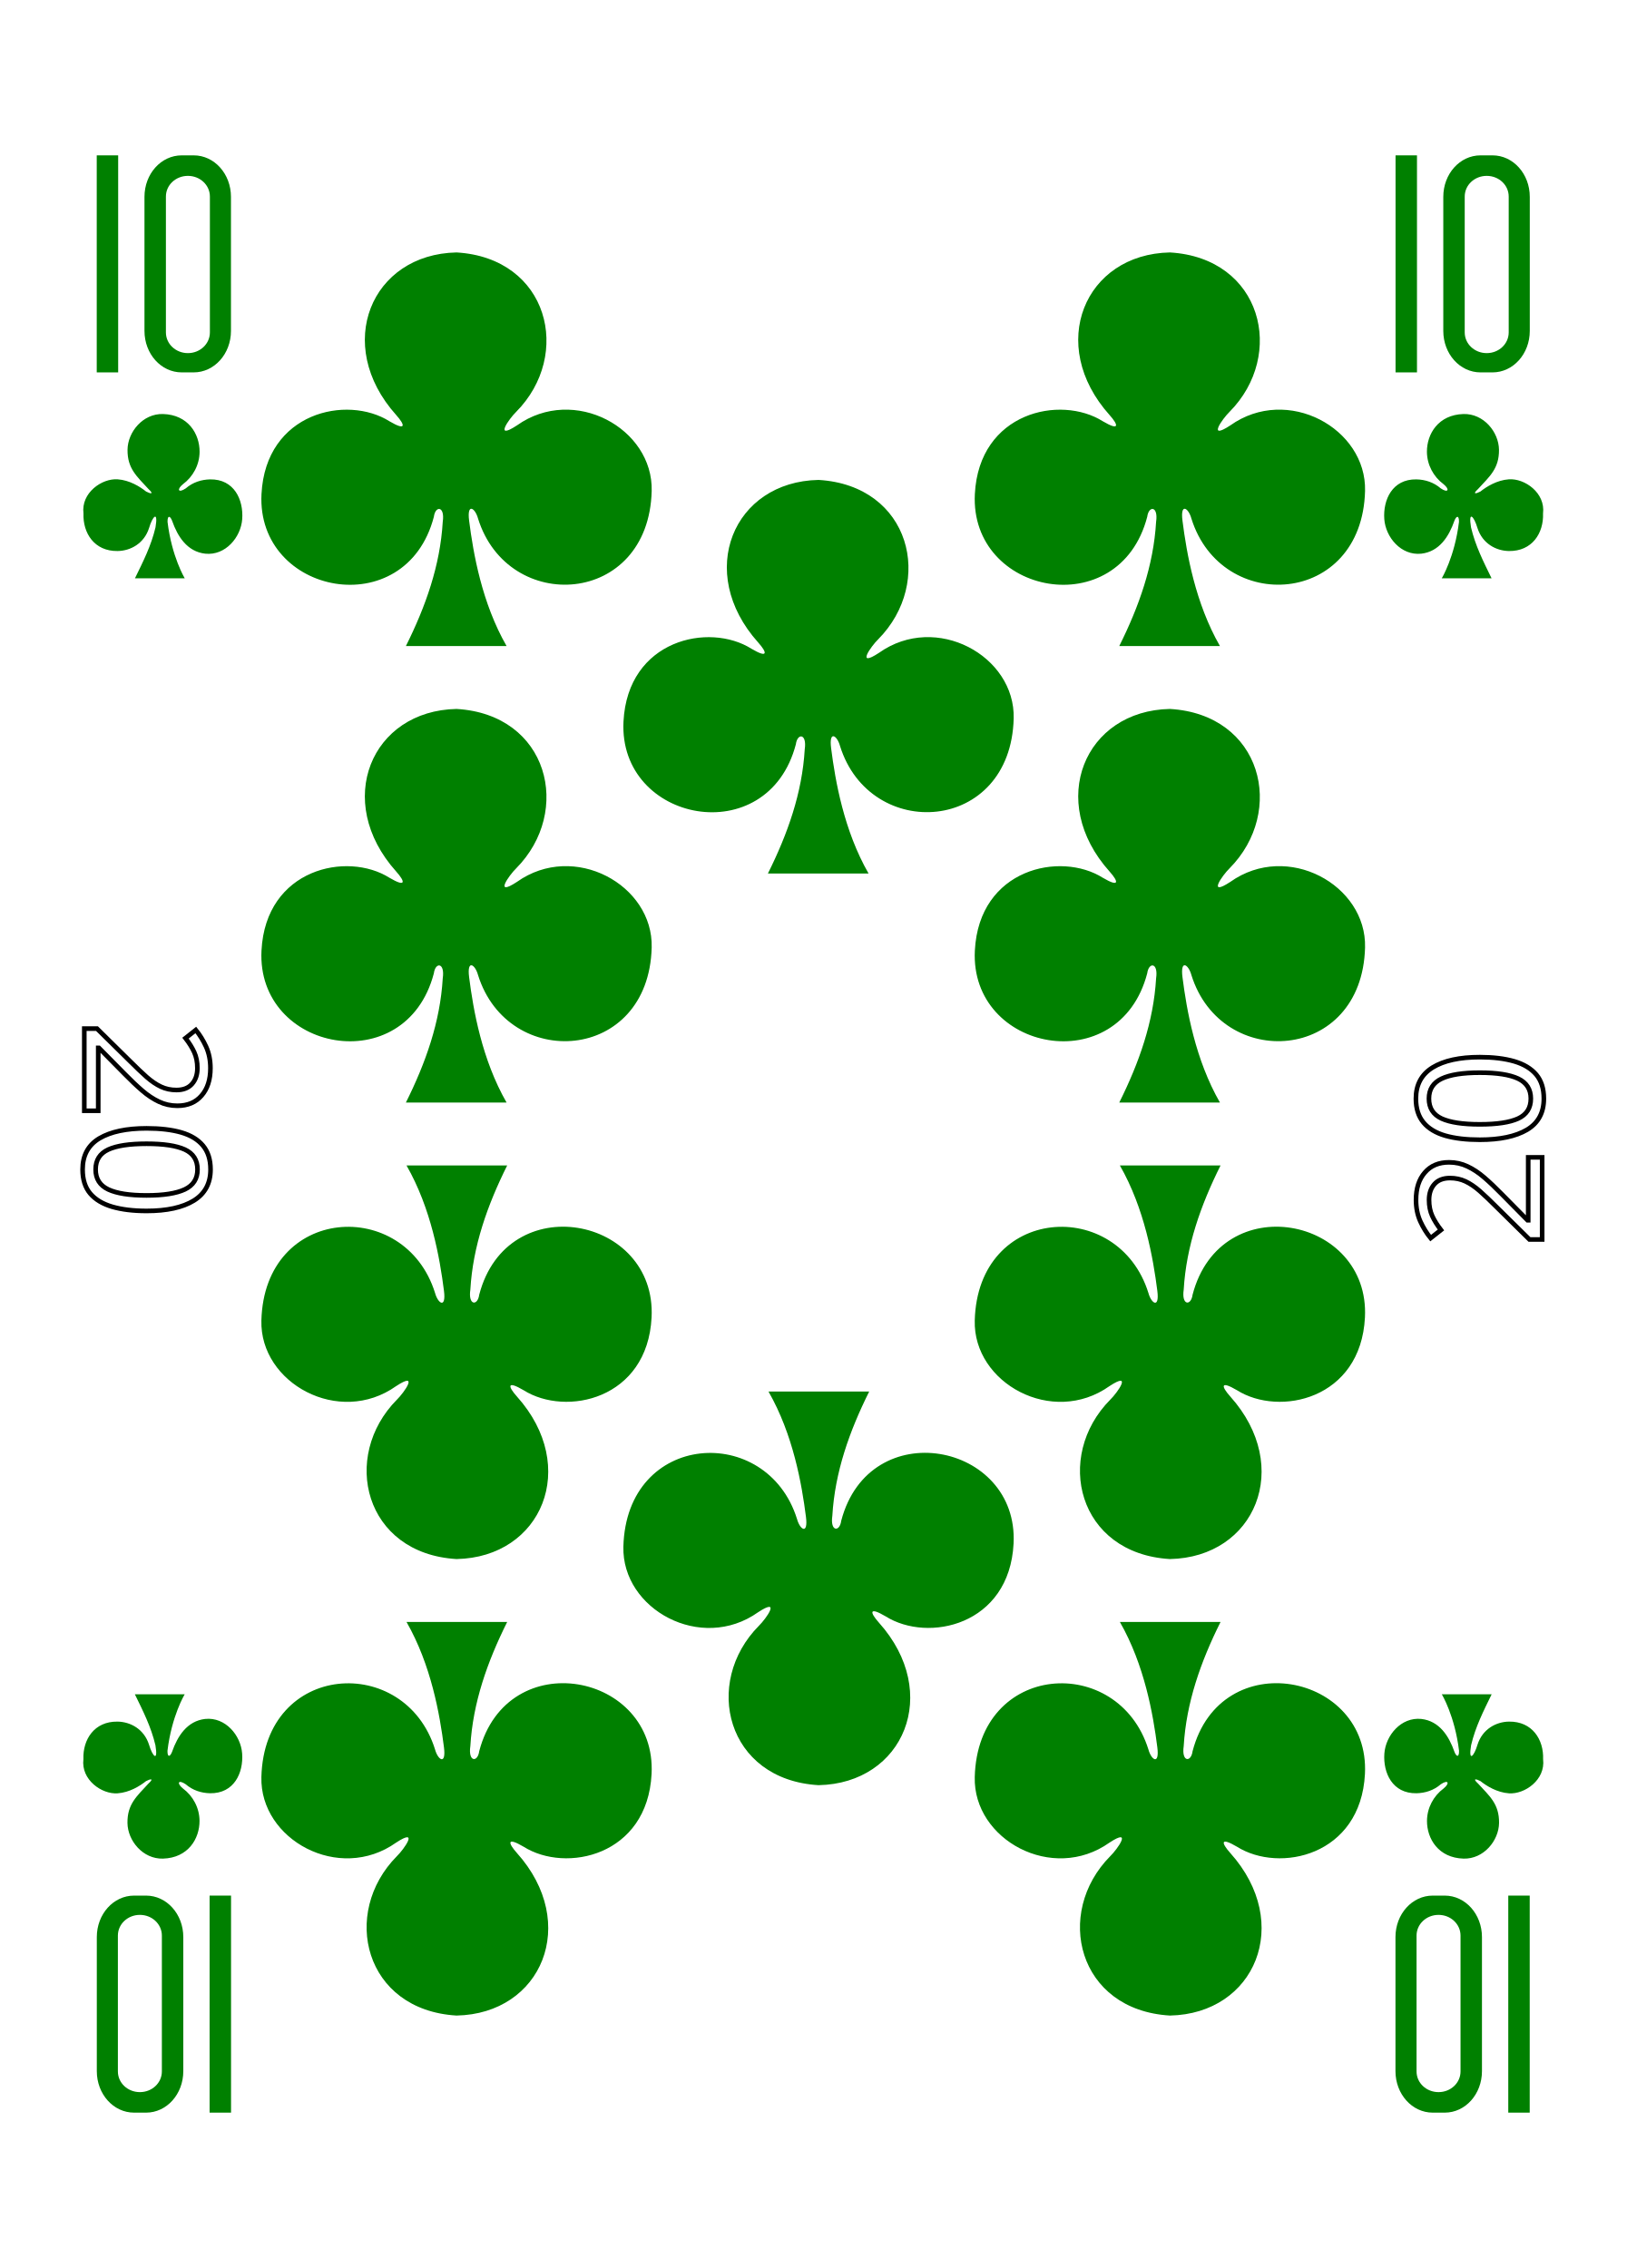
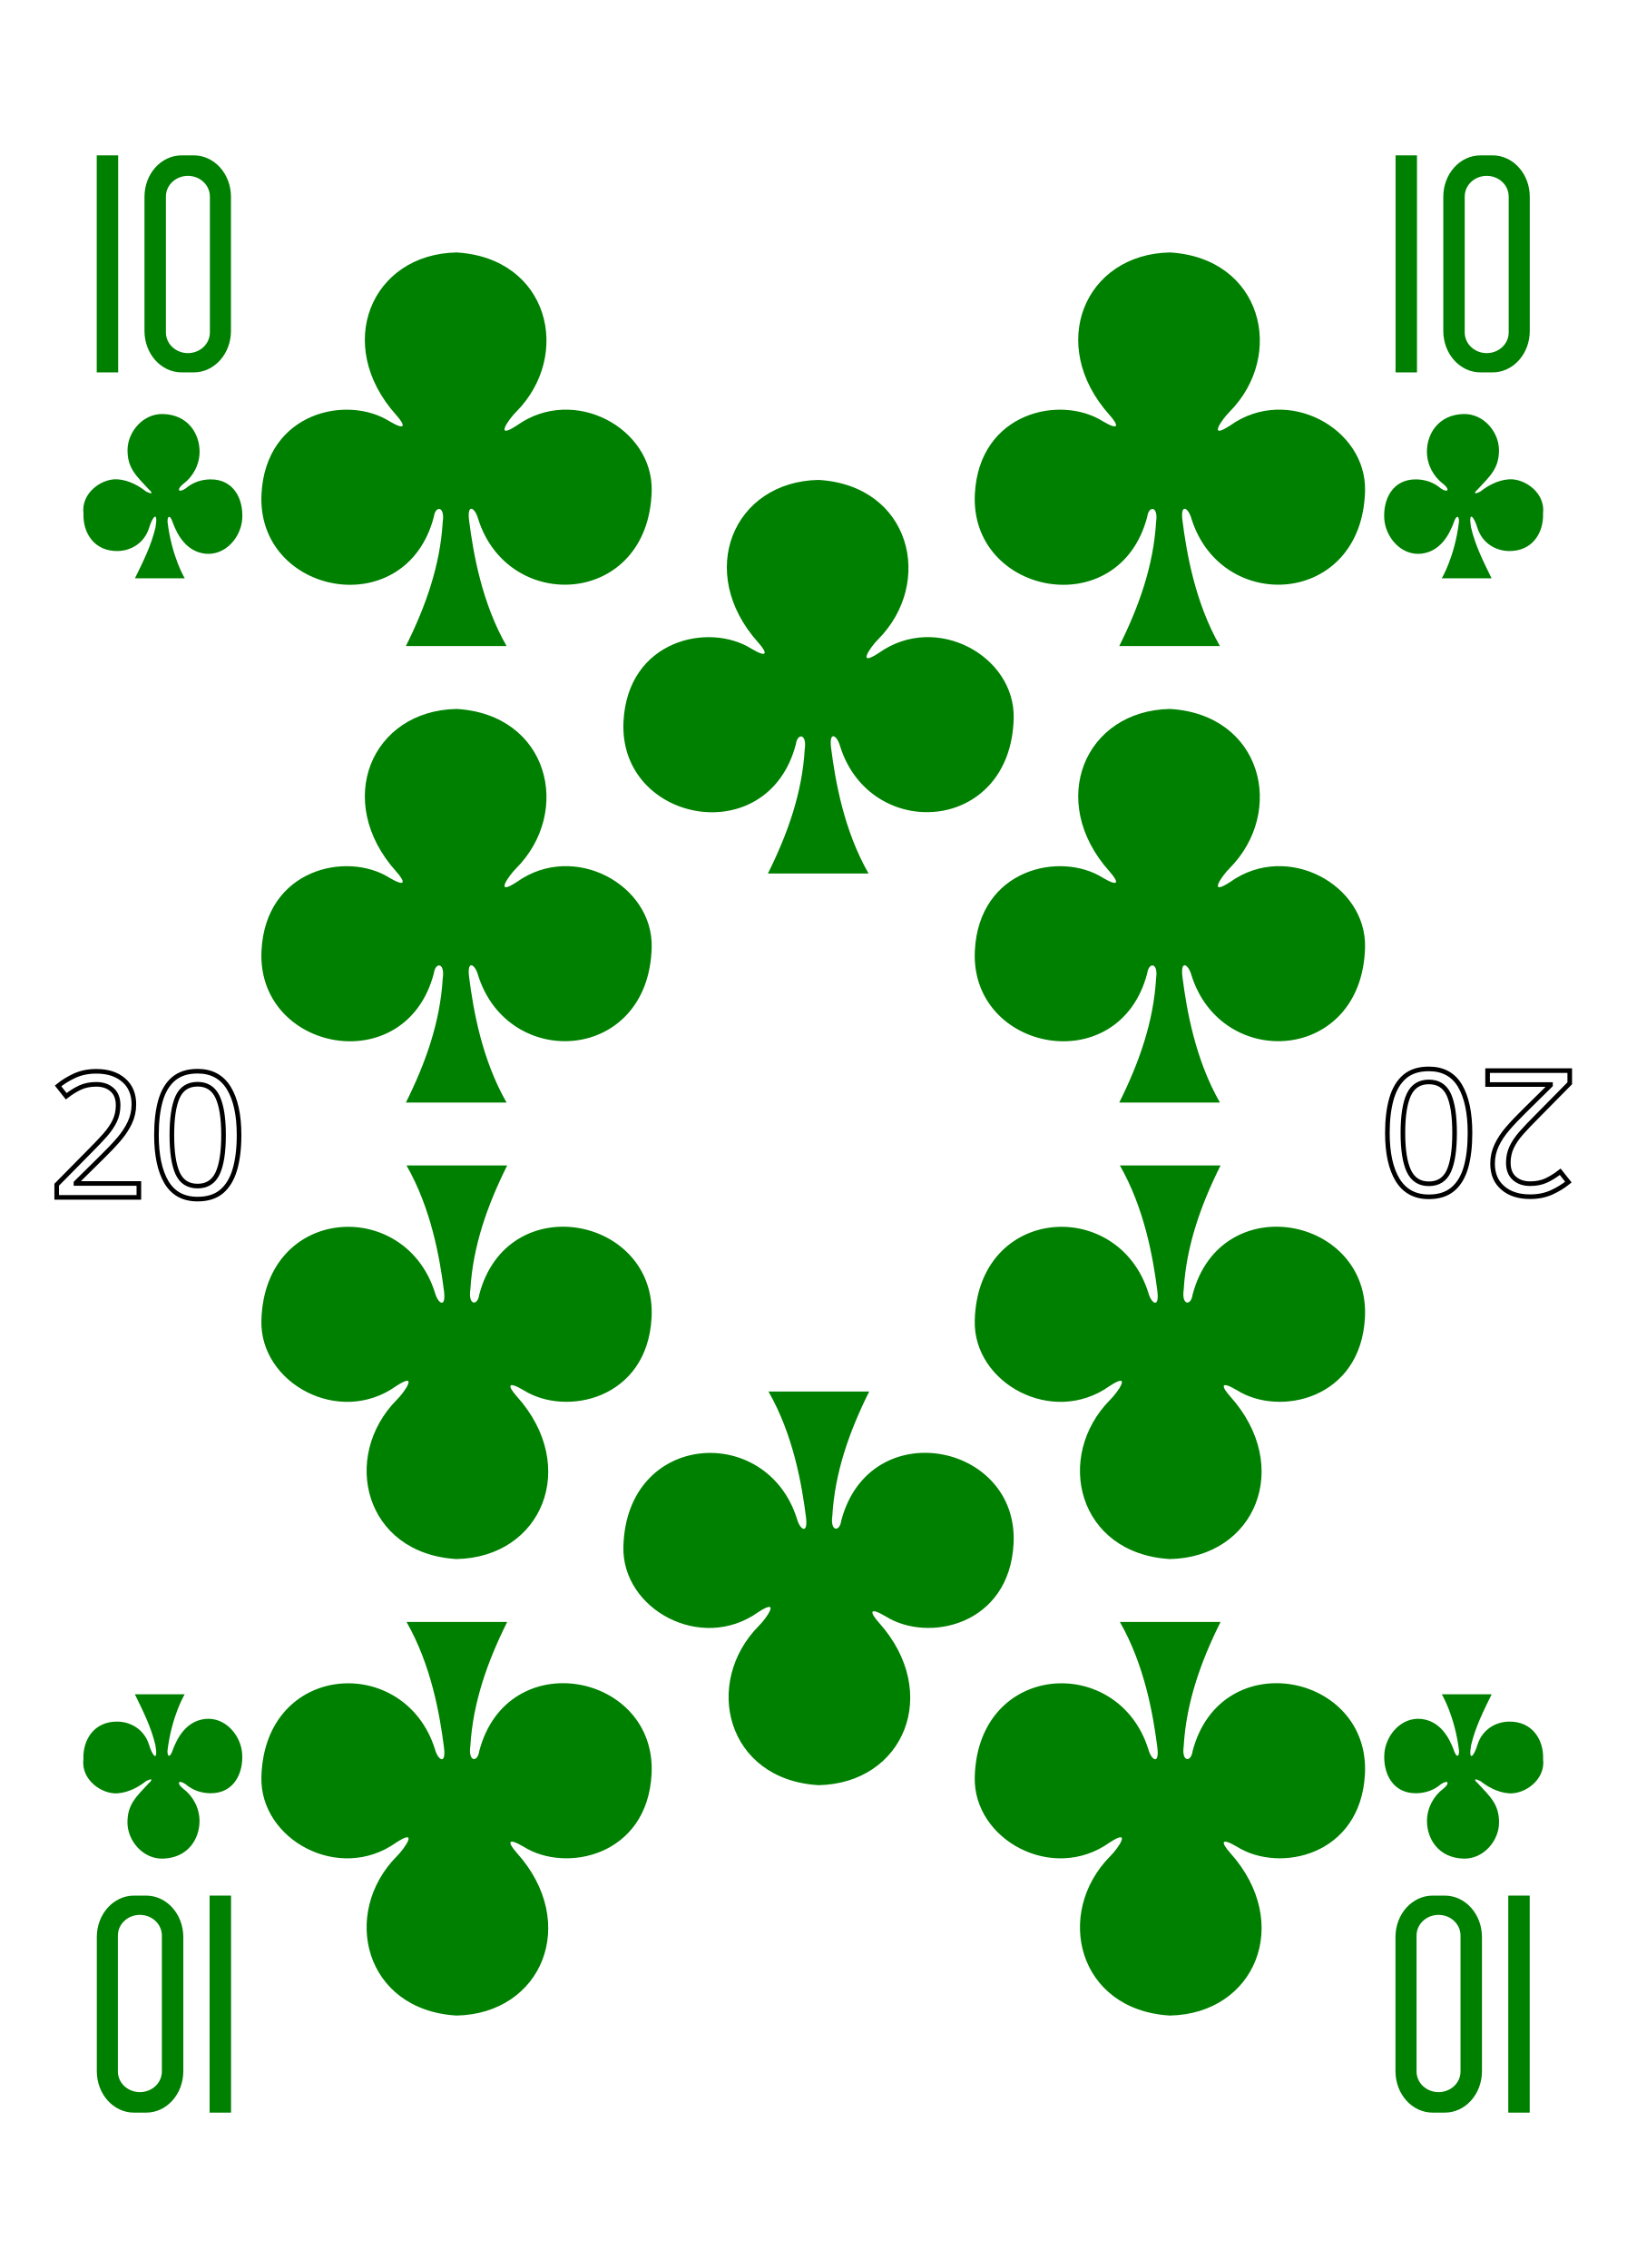
<svg xmlns="http://www.w3.org/2000/svg" xmlns:xlink="http://www.w3.org/1999/xlink" width="224.25" height="312.781" id="svg18947" version="1.1">
  <defs id="defs18949" />
  <g transform="translate(-247.874,-381.6862)" id="layer1">
    <g transform="translate(267.498,-2295.74)" id="g10588" style="display:inline">
      <path style="fill:#008000;fill-opacity:1;display:inline" id="path7216-8" d="m 191.288,2938.849 0,29.931 -2.955,0 0,-29.931 z" />
      <path style="fill:#008000;fill-opacity:1;stroke:none;display:inline" id="rect7235-9" d="m 179.574,2968.781 c 2.844,0 5.131,-2.552 5.131,-5.721 l 0,-18.489 c 0,-3.169 -2.287,-5.721 -5.131,-5.721 l -1.658,0 c -2.844,0 -5.136,2.552 -5.136,5.721 l 0,18.489 c 0,3.169 2.291,5.721 5.136,5.721 l 1.658,0 z m -0.856,-2.829 c -1.68,0 -3.032,-1.27 -3.032,-2.852 l 0,-18.736 c 0,-1.581 1.352,-2.856 3.032,-2.856 1.68,0 3.032,1.275 3.032,2.856 l 0,18.736 c 0,1.582 -1.352,2.852 -3.032,2.852 z" />
      <path style="fill:#008000;fill-opacity:1;display:inline" id="path7986-7" d="m -6.286,2728.783 0,-29.931 2.955,0 0,29.931 z" />
      <path style="fill:#008000;fill-opacity:1;stroke:none;display:inline" id="path7988-9" d="m 5.427,2698.852 c -2.844,0 -5.131,2.552 -5.131,5.721 l 0,18.488 c 0,3.169 2.287,5.721 5.131,5.721 l 1.658,0 c 2.844,0 5.136,-2.552 5.136,-5.721 l 0,-18.488 c 0,-3.169 -2.291,-5.721 -5.136,-5.721 l -1.658,0 z m 0.856,2.829 c 1.68,0 3.032,1.27 3.032,2.852 l 0,18.736 c 0,1.581 -1.352,2.856 -3.032,2.856 -1.68,0 -3.032,-1.275 -3.032,-2.856 l 0,-18.736 c 0,-1.582 1.352,-2.852 3.032,-2.852 z" />
      <g id="g8143" transform="matrix(0.95,0,0,0.95,5.357897,141.4907)">
        <path d="m 136.145,2829.463 c 2.879,-5.776 4.976,-11.701 5.348,-18.037 0.342,-2.332 -1.075,-2.371 -1.288,-0.729 -4.076,15.593 -25.763,11.37 -25.017,-3.296 0.605,-11.895 12.419,-14.454 18.582,-10.565 2.434,1.433 2.296,0.575 0.968,-0.912 -9.155,-10.211 -3.61,-23.362 8.761,-23.602 13.38,0.793 16.851,14.87 8.644,23.148 -1.021,0.995 -3.284,4.191 0.123,1.956 8.287,-5.888 19.787,0.443 19.553,9.521 -0.433,16.739 -20.839,17.987 -25.203,4.006 -0.42,-1.55 -1.629,-2.329 -1.295,0.304 0.605,4.767 1.857,11.953 5.437,18.206 z" id="path3289" style="fill:#008000;fill-opacity:1;display:inline" />
        <path d="m 32.612,2829.463 c 2.879,-5.776 4.976,-11.701 5.348,-18.037 0.342,-2.332 -1.075,-2.371 -1.288,-0.729 -4.076,15.593 -25.763,11.37 -25.017,-3.296 0.605,-11.895 12.419,-14.454 18.582,-10.565 2.434,1.433 2.296,0.575 0.968,-0.912 -9.155,-10.211 -3.61,-23.362 8.761,-23.602 13.38,0.793 16.851,14.87 8.644,23.148 -1.021,0.995 -3.284,4.191 0.123,1.956 8.287,-5.888 19.787,0.443 19.553,9.521 -0.433,16.739 -20.839,17.987 -25.203,4.006 -0.42,-1.55 -1.629,-2.329 -1.295,0.304 0.605,4.767 1.857,11.953 5.437,18.206 z" id="path3291" style="fill:#008000;fill-opacity:1;display:inline" />
        <path d="m 85.15,2796.216 c 2.879,-5.776 4.976,-11.701 5.348,-18.037 0.342,-2.332 -1.075,-2.371 -1.288,-0.729 -4.076,15.593 -25.763,11.37 -25.017,-3.296 0.605,-11.895 12.419,-14.454 18.582,-10.565 2.434,1.433 2.296,0.575 0.968,-0.912 -9.155,-10.211 -3.61,-23.362 8.761,-23.602 13.38,0.793 16.851,14.87 8.644,23.148 -1.021,0.995 -3.284,4.191 0.123,1.956 8.287,-5.888 19.787,0.443 19.553,9.521 -0.433,16.739 -20.839,17.987 -25.203,4.006 -0.42,-1.55 -1.629,-2.329 -1.295,0.304 0.605,4.767 1.857,11.953 5.437,18.206 z" id="path3293" style="fill:#008000;fill-opacity:1;display:inline" />
        <path d="m 136.145,2763.194 c 2.879,-5.776 4.976,-11.701 5.348,-18.037 0.342,-2.332 -1.075,-2.371 -1.288,-0.729 -4.076,15.593 -25.763,11.37 -25.017,-3.296 0.605,-11.895 12.419,-14.454 18.582,-10.565 2.434,1.433 2.296,0.575 0.968,-0.912 -9.155,-10.211 -3.61,-23.362 8.761,-23.602 13.38,0.793 16.851,14.87 8.644,23.148 -1.021,0.995 -3.284,4.191 0.123,1.956 8.287,-5.888 19.787,0.443 19.553,9.521 -0.433,16.739 -20.839,17.987 -25.203,4.006 -0.42,-1.55 -1.629,-2.329 -1.295,0.304 0.605,4.767 1.857,11.953 5.437,18.206 z" id="path3295" style="fill:#008000;fill-opacity:1;display:inline" />
        <path d="m 32.612,2763.194 c 2.879,-5.776 4.976,-11.701 5.348,-18.037 0.342,-2.332 -1.075,-2.371 -1.288,-0.729 -4.076,15.593 -25.763,11.37 -25.017,-3.296 0.605,-11.895 12.419,-14.454 18.582,-10.565 2.434,1.433 2.296,0.575 0.968,-0.912 -9.155,-10.211 -3.61,-23.362 8.761,-23.602 13.38,0.793 16.851,14.87 8.644,23.148 -1.021,0.995 -3.284,4.191 0.123,1.956 8.287,-5.888 19.787,0.443 19.553,9.521 -0.433,16.739 -20.839,17.987 -25.203,4.006 -0.42,-1.55 -1.629,-2.329 -1.295,0.304 0.605,4.767 1.857,11.953 5.437,18.206 z" id="path3297" style="fill:#008000;fill-opacity:1;display:inline" />
        <path d="m 47.314,2838.591 c -2.879,5.776 -4.976,11.701 -5.348,18.037 -0.342,2.332 1.075,2.371 1.288,0.729 4.076,-15.593 25.763,-11.37 25.017,3.296 -0.605,11.895 -12.419,14.454 -18.582,10.565 -2.434,-1.433 -2.296,-0.575 -0.968,0.912 9.155,10.211 3.61,23.362 -8.761,23.602 -13.38,-0.793 -16.851,-14.87 -8.644,-23.148 1.021,-0.995 3.284,-4.191 -0.123,-1.956 -8.287,5.888 -19.787,-0.443 -19.553,-9.521 0.433,-16.739 20.839,-17.987 25.203,-4.006 0.42,1.55 1.629,2.329 1.295,-0.304 -0.605,-4.767 -1.857,-11.953 -5.437,-18.206 z" id="path3363" style="fill:#008000;fill-opacity:1;display:inline" />
        <path d="m 47.314,2904.86 c -2.879,5.776 -4.976,11.701 -5.348,18.037 -0.342,2.332 1.075,2.371 1.288,0.729 4.076,-15.593 25.763,-11.37 25.017,3.296 -0.605,11.895 -12.419,14.454 -18.582,10.565 -2.434,-1.433 -2.296,-0.575 -0.968,0.912 9.155,10.211 3.61,23.362 -8.761,23.602 -13.38,-0.793 -16.851,-14.87 -8.644,-23.148 1.021,-0.995 3.284,-4.191 -0.123,-1.956 -8.287,5.888 -19.787,-0.443 -19.553,-9.521 0.433,-16.739 20.839,-17.987 25.203,-4.006 0.42,1.55 1.629,2.329 1.295,-0.304 -0.605,-4.767 -1.857,-11.953 -5.437,-18.206 z" id="path3365" style="fill:#008000;fill-opacity:1;display:inline" />
        <path d="m 150.847,2838.591 c -2.879,5.776 -4.976,11.701 -5.348,18.037 -0.342,2.332 1.075,2.371 1.288,0.729 4.076,-15.593 25.763,-11.37 25.017,3.296 -0.605,11.895 -12.419,14.454 -18.582,10.565 -2.434,-1.433 -2.296,-0.575 -0.968,0.912 9.155,10.211 3.61,23.362 -8.761,23.602 -13.38,-0.793 -16.851,-14.87 -8.644,-23.148 1.021,-0.995 3.284,-4.191 -0.123,-1.956 -8.287,5.888 -19.787,-0.443 -19.553,-9.521 0.433,-16.739 20.839,-17.987 25.203,-4.006 0.42,1.55 1.629,2.329 1.295,-0.304 -0.605,-4.767 -1.857,-11.953 -5.437,-18.206 z" id="path3387" style="fill:#008000;fill-opacity:1;display:inline" />
        <path d="m 150.847,2904.86 c -2.879,5.776 -4.976,11.701 -5.348,18.037 -0.342,2.332 1.075,2.371 1.288,0.729 4.076,-15.593 25.763,-11.37 25.017,3.296 -0.605,11.895 -12.419,14.454 -18.582,10.565 -2.434,-1.433 -2.296,-0.575 -0.968,0.912 9.155,10.211 3.61,23.362 -8.761,23.602 -13.38,-0.793 -16.851,-14.87 -8.644,-23.148 1.021,-0.995 3.284,-4.191 -0.123,-1.956 -8.287,5.888 -19.787,-0.443 -19.553,-9.521 0.433,-16.739 20.839,-17.987 25.203,-4.006 0.42,1.55 1.629,2.329 1.295,-0.304 -0.605,-4.767 -1.857,-11.953 -5.437,-18.206 z" id="path3389" style="fill:#008000;fill-opacity:1;display:inline" />
        <path d="m 99.852,2871.416 c -2.879,5.776 -4.976,11.701 -5.348,18.037 -0.342,2.332 1.075,2.371 1.288,0.729 4.076,-15.593 25.763,-11.37 25.017,3.296 -0.605,11.895 -12.419,14.454 -18.582,10.565 -2.434,-1.433 -2.296,-0.575 -0.968,0.912 9.155,10.211 3.61,23.362 -8.761,23.602 -13.38,-0.793 -16.851,-14.87 -8.644,-23.148 1.021,-0.995 3.284,-4.191 -0.123,-1.956 -8.287,5.888 -19.787,-0.443 -19.553,-9.521 0.433,-16.739 20.839,-17.987 25.203,-4.006 0.42,1.55 1.629,2.329 1.295,-0.304 -0.605,-4.767 -1.857,-11.953 -5.437,-18.206 z" id="path3391" style="fill:#008000;fill-opacity:1;display:inline" />
      </g>
      <path style="fill:#008000;fill-opacity:1;display:inline" id="path3464" d="m -1.019,2757.185 c 1.132,-2.323 2.235,-4.485 2.835,-7.031 0.398,-2.401 -0.416,-1.509 -0.879,0.065 -0.685,2.183 -2.586,3.177 -4.351,3.2 -3.203,0.044 -4.8,-2.474 -4.701,-5.181 -0.35,-2.849 2.537,-4.864 4.714,-4.709 1.636,0.117 3.063,1 3.926,1.686 0.566,0.299 1.172,0.432 0.328,-0.341 -1.594,-1.741 -2.923,-2.816 -2.894,-5.425 0.028,-2.45 2.122,-5.005 4.898,-4.925 3.469,0.1 5.046,2.745 5.038,5.206 -0.009,1.794 -0.906,3.445 -2.291,4.468 -0.897,0.728 -0.645,1.273 0.378,0.584 0.983,-0.847 2.154,-1.218 3.368,-1.244 3.316,-0.052 4.612,2.813 4.422,5.476 -0.178,2.494 -2.302,5.062 -5.101,4.771 -2.499,-0.286 -3.812,-2.384 -4.565,-4.538 -0.249,-0.66 -0.642,-0.839 -0.631,0.145 0.577,4.804 2.367,7.794 2.38,7.791 z" />
      <path style="fill:#008000;fill-opacity:1;display:inline" id="path3486" d="m 186.04,2911.088 c -1.132,2.323 -2.235,4.485 -2.835,7.031 -0.398,2.401 0.416,1.509 0.879,-0.065 0.685,-2.183 2.586,-3.177 4.351,-3.2 3.203,-0.044 4.8,2.474 4.7,5.181 0.35,2.849 -2.537,4.864 -4.714,4.709 -1.636,-0.117 -3.063,-1 -3.926,-1.686 -0.566,-0.3 -1.172,-0.432 -0.328,0.341 1.594,1.741 2.923,2.816 2.894,5.425 -0.028,2.45 -2.122,5.005 -4.898,4.925 -3.469,-0.1 -5.046,-2.746 -5.038,-5.206 0.01,-1.794 0.906,-3.445 2.291,-4.468 0.897,-0.728 0.645,-1.273 -0.378,-0.584 -0.983,0.847 -2.154,1.218 -3.368,1.244 -3.316,0.052 -4.612,-2.813 -4.422,-5.476 0.178,-2.494 2.302,-5.062 5.101,-4.771 2.499,0.286 3.812,2.384 4.565,4.538 0.249,0.66 0.642,0.839 0.631,-0.145 -0.577,-4.805 -2.367,-7.794 -2.38,-7.792 z" />
      <path style="fill:#008000;fill-opacity:1;display:inline" id="path7216-8-2" d="m 12.231,2938.849 0,29.931 -2.955,0 0,-29.931 z" />
      <path style="fill:#008000;fill-opacity:1;stroke:none;display:inline" id="rect7235-9-5" d="m 0.518,2968.781 c 2.844,0 5.131,-2.552 5.131,-5.721 l 0,-18.489 c 0,-3.169 -2.287,-5.721 -5.131,-5.721 l -1.658,0 c -2.844,0 -5.136,2.552 -5.136,5.721 l 0,18.489 c 0,3.169 2.291,5.721 5.136,5.721 l 1.658,0 z m -0.856,-2.829 c -1.68,0 -3.032,-1.27 -3.032,-2.852 l 0,-18.736 c 0,-1.581 1.352,-2.856 3.032,-2.856 1.68,0 3.032,1.275 3.032,2.856 l 0,18.736 c 0,1.582 -1.352,2.852 -3.032,2.852 z" />
      <path style="fill:#008000;fill-opacity:1;display:inline" id="path7986-7-5" d="m 172.791,2728.783 0,-29.931 2.955,0 0,29.931 z" />
      <path style="fill:#008000;fill-opacity:1;stroke:none;display:inline" id="path7988-9-4" d="m 184.504,2698.852 c -2.844,0 -5.131,2.552 -5.131,5.721 l 0,18.489 c 0,3.169 2.287,5.721 5.131,5.721 l 1.658,0 c 2.844,0 5.136,-2.552 5.136,-5.721 l 0,-18.489 c 0,-3.169 -2.291,-5.721 -5.136,-5.721 l -1.658,0 z m 0.856,2.829 c 1.68,0 3.032,1.27 3.032,2.852 l 0,18.736 c 0,1.581 -1.352,2.856 -3.032,2.856 -1.68,0 -3.032,-1.275 -3.032,-2.856 l 0,-18.736 c 0,-1.582 1.352,-2.852 3.032,-2.852 z" />
      <path style="fill:#008000;fill-opacity:1;display:inline" id="path3464-9" d="m 186.031,2757.185 c -1.132,-2.323 -2.235,-4.485 -2.835,-7.031 -0.398,-2.401 0.416,-1.509 0.879,0.065 0.685,2.183 2.586,3.176 4.351,3.2 3.203,0.043 4.8,-2.474 4.7,-5.181 0.35,-2.849 -2.537,-4.864 -4.714,-4.709 -1.636,0.117 -3.063,1 -3.926,1.686 -0.566,0.299 -1.172,0.432 -0.328,-0.341 1.594,-1.741 2.923,-2.816 2.894,-5.425 -0.028,-2.45 -2.122,-5.005 -4.898,-4.925 -3.469,0.1 -5.046,2.745 -5.038,5.206 0.01,1.794 0.906,3.445 2.291,4.468 0.897,0.728 0.645,1.273 -0.378,0.584 -0.983,-0.847 -2.154,-1.218 -3.368,-1.244 -3.316,-0.052 -4.612,2.813 -4.422,5.476 0.178,2.494 2.302,5.062 5.101,4.771 2.499,-0.286 3.812,-2.384 4.565,-4.538 0.249,-0.66 0.642,-0.839 0.631,0.145 -0.577,4.805 -2.367,7.794 -2.38,7.792 z" />
      <path style="fill:#008000;fill-opacity:1;display:inline" id="path3486-1" d="m -1.028,2911.088 c 1.132,2.323 2.235,4.485 2.835,7.031 0.398,2.401 -0.416,1.509 -0.879,-0.065 -0.685,-2.183 -2.586,-3.177 -4.351,-3.2 -3.203,-0.044 -4.8,2.474 -4.701,5.181 -0.35,2.849 2.537,4.864 4.714,4.709 1.636,-0.117 3.063,-0.999 3.926,-1.686 0.566,-0.3 1.172,-0.432 0.328,0.341 -1.594,1.741 -2.923,2.816 -2.894,5.425 0.028,2.45 2.122,5.005 4.898,4.925 3.469,-0.1 5.046,-2.746 5.038,-5.207 -0.009,-1.794 -0.906,-3.445 -2.291,-4.468 -0.897,-0.728 -0.645,-1.273 0.378,-0.584 0.983,0.847 2.154,1.218 3.368,1.244 3.316,0.052 4.612,-2.813 4.422,-5.476 -0.178,-2.494 -2.302,-5.062 -5.101,-4.771 -2.499,0.286 -3.812,2.384 -4.565,4.538 -0.249,0.66 -0.642,0.839 -0.631,-0.145 0.577,-4.805 2.367,-7.794 2.38,-7.792 z" />
    </g>
-     <text id="text70860-7" y="-259.495" x="522.387" style="font-size:24.02px;font-style:normal;font-variant:normal;font-weight:normal;font-stretch:normal;text-align:start;line-height:125%;letter-spacing:0px;word-spacing:0px;writing-mode:lr-tb;text-anchor:start;fill:none;stroke:#000000;stroke-width:0.636;stroke-opacity:1;font-family:Card Characters;-inkscape-font-specification:Card Characters" xml:space="preserve" transform="matrix(0,1,-1,0,0,0)">
-       <tspan id="tspan12321" x="522.387" y="-259.495" style="stroke-width:0.636">20</tspan>
+     <text id="text70860-7" y="546.82" x="254.535" style="font-style:normal;font-variant:normal;font-weight:normal;font-stretch:normal;font-size:24.02px;line-height:125%;font-family:'Card Characters';-inkscape-font-specification:'Card Characters';text-align:start;letter-spacing:0px;word-spacing:0px;writing-mode:lr-tb;text-anchor:start;fill:none;stroke:#000000;stroke-width:0.636;stroke-opacity:1" xml:space="preserve">
+       <tspan id="tspan12321" x="254.535" y="546.82" style="stroke-width:0.636">20</tspan>
    </text>
-     <use x="0" y="0" xlink:href="#text70860-7" id="use3818" transform="matrix(-1,0,0,-1,719.9981,1076.166)" width="224.25" height="312.781" />
+     <use x="0" y="0" xlink:href="#text70860-7" id="use3818" transform="matrix(-1,0,0,-1,719.9981,1076.154)" width="224.25" height="312.781" />
  </g>
</svg>
